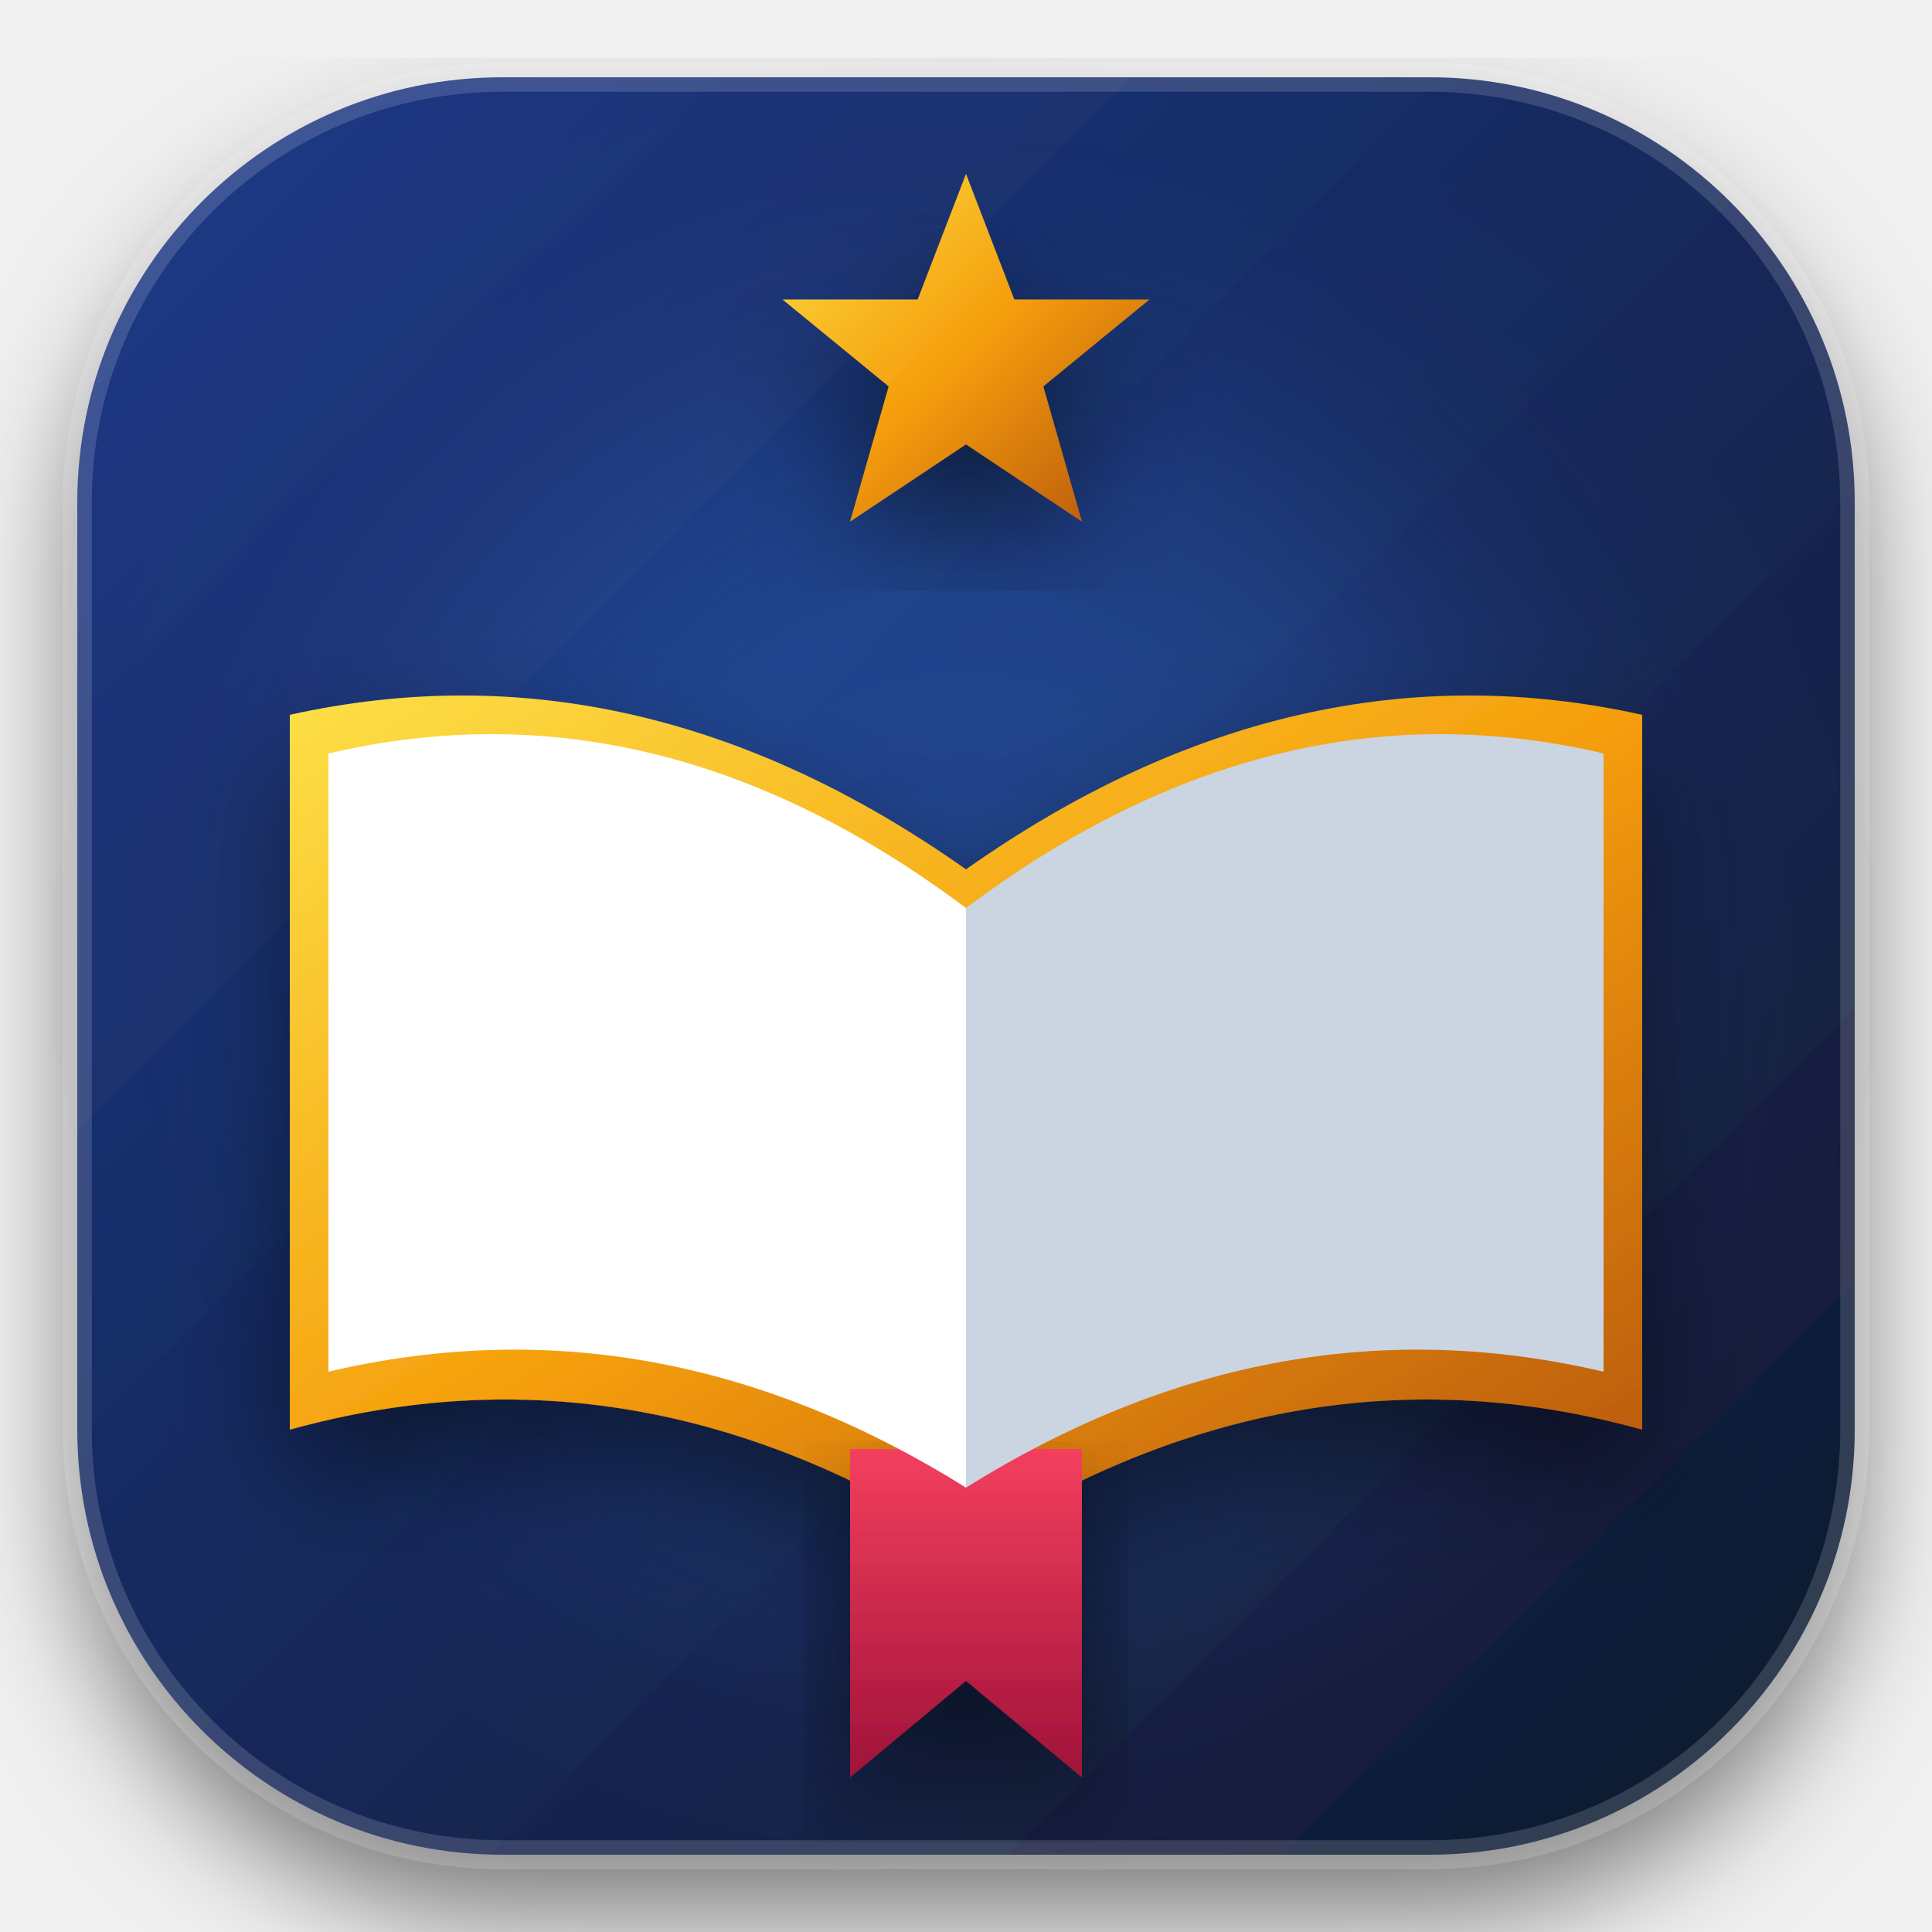
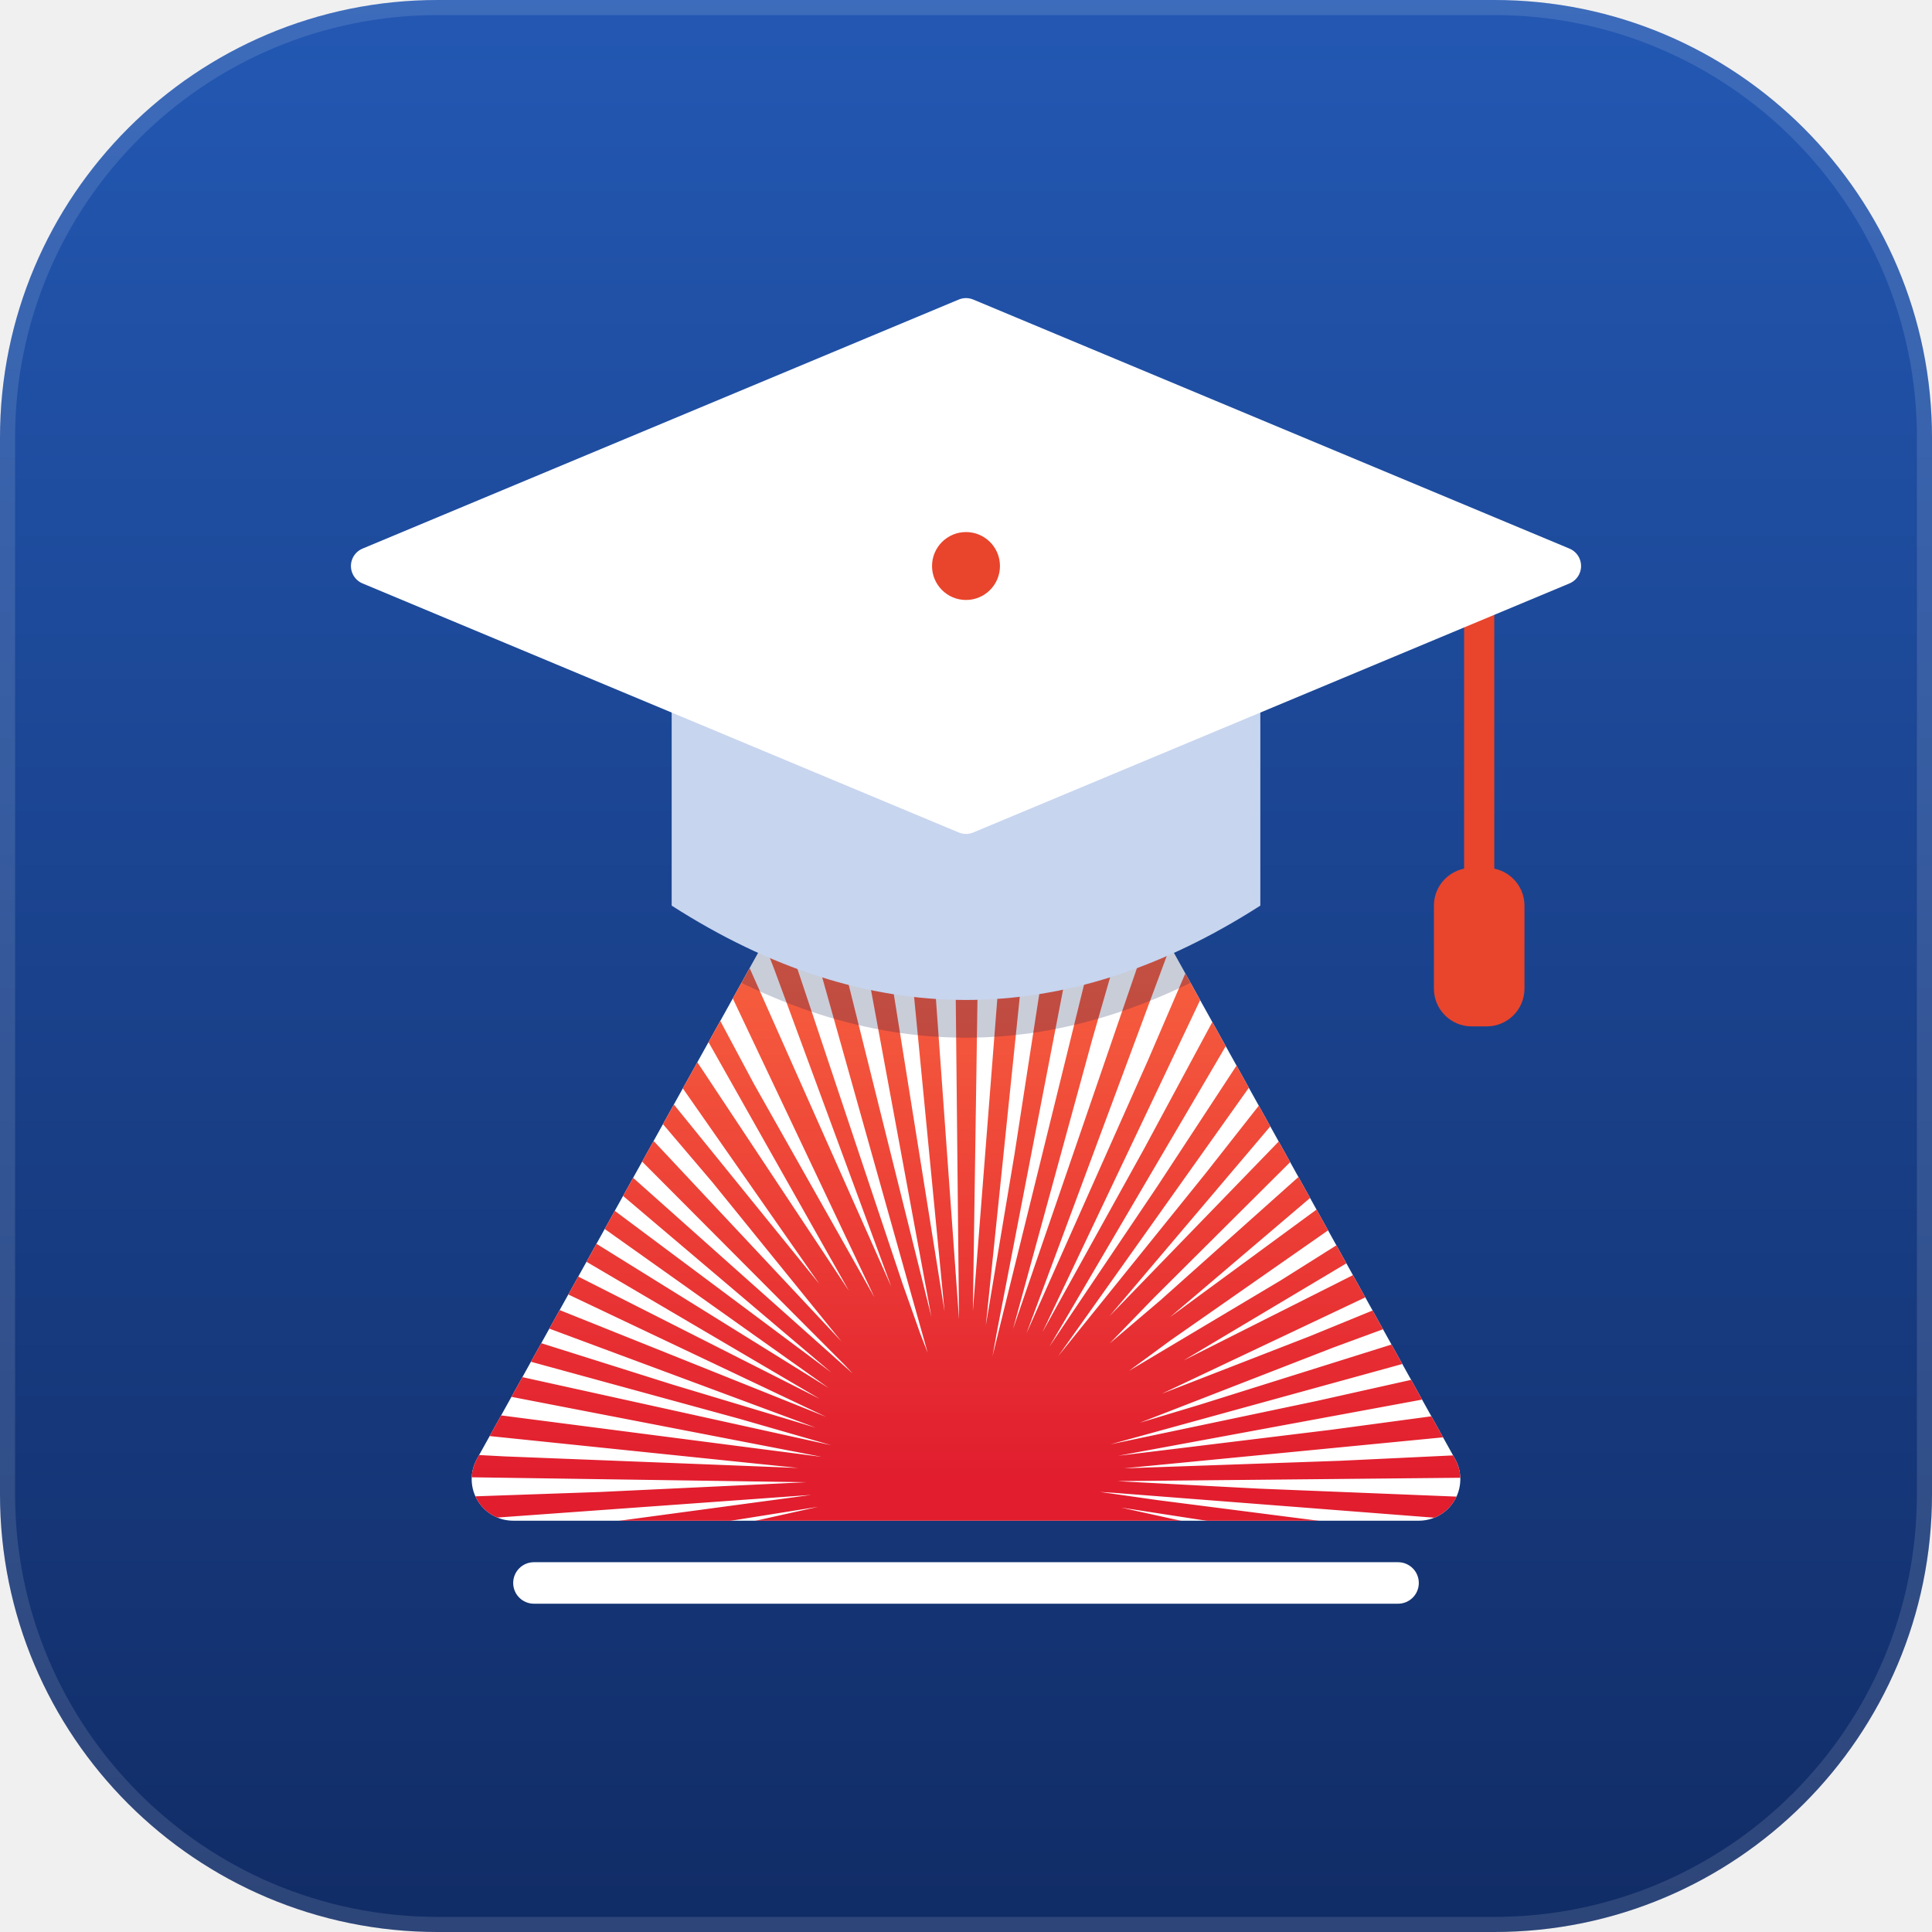
- <svg xmlns="http://www.w3.org/2000/svg" viewBox="0 0 100 100">
+ <svg xmlns="http://www.w3.org/2000/svg" viewBox="0 0 512 512" width="512" height="512">
  <defs>
-     <linearGradient id="bgGrad" x1="0%" y1="0%" x2="100%" y2="100%">
-       <stop offset="0%" stop-color="#1E3A8A" />
-       <stop offset="100%" stop-color="#0F172A" />
+     <linearGradient id="bg" x1="0" y1="0" x2="0" y2="1">
+       <stop offset="0" stop-color="#2358b3" />
+       <stop offset="1" stop-color="#112c66" />
    </linearGradient>
-     <linearGradient id="goldGrad" x1="0%" y1="0%" x2="100%" y2="100%">
-       <stop offset="0%" stop-color="#FDE047" />
-       <stop offset="50%" stop-color="#F59E0B" />
-       <stop offset="100%" stop-color="#B45309" />
+     <linearGradient id="ray" gradientUnits="userSpaceOnUse" x1="0" y1="392" x2="0" y2="200">
+       <stop offset="0" stop-color="#e11d2e" />
+       <stop offset="1" stop-color="#ff7a45" />
    </linearGradient>
-     <linearGradient id="crimsonGrad" x1="0%" y1="0%" x2="0%" y2="100%">
-       <stop offset="0%" stop-color="#F43F5E" />
-       <stop offset="100%" stop-color="#9F1239" />
-     </linearGradient>
-     <filter id="shadow" x="-20%" y="-20%" width="140%" height="140%">
-       <feDropShadow dx="0" dy="3" stdDeviation="3" flood-color="#000000" flood-opacity="0.5" />
-     </filter>
-     <filter id="softGlow" x="-50%" y="-50%" width="200%" height="200%">
-       <feGaussianBlur stdDeviation="8" />
-     </filter>
+     <mask id="tri" maskUnits="userSpaceOnUse" x="0" y="0" width="512" height="512">
+       <polygon points="256,176 136,392 376,392" fill="#fff" stroke="#fff" stroke-width="22" stroke-linejoin="round" />
+     </mask>
+     <mask id="rays" maskUnits="userSpaceOnUse" x="0" y="0" width="512" height="512">
+       <circle cx="256" cy="392" r="210" fill="none" stroke="#fff" stroke-width="420" pathLength="360" stroke-dasharray="9 9" transform="rotate(13.5 256 392)" />
+     </mask>
  </defs>
-   <rect x="4" y="4" width="92" height="92" rx="22" fill="url(#bgGrad)" filter="url(#shadow)" />
-   <circle cx="50" cy="50" r="30" fill="#3B82F6" opacity="0.3" filter="url(#softGlow)" />
-   <rect x="4" y="4" width="92" height="92" rx="22" fill="none" stroke="#FFFFFF" stroke-width="1.5" opacity="0.15" />
-   <path d="M 50 80 Q 33 69 15 74 V 37 Q 33 33 50 45 Q 67 33 85 37 V 74 Q 67 69 50 80 Z" fill="url(#goldGrad)" filter="url(#shadow)" />
-   <path d="M 44 75 V 92 L 50 87 L 56 92 V 75 Z" fill="url(#crimsonGrad)" filter="url(#shadow)" />
-   <path d="M 50 77 Q 34 67 17 71 V 39 Q 34 35 50 47 Z" fill="#FFFFFF" />
-   <path d="M 50 77 Q 66 67 83 71 V 39 Q 66 35 50 47 Z" fill="#CBD5E1" />
-   <path d="M 50 9 L 52.5 15.5 L 59.5 15.5 L 54 20 L 56 27 L 50 23 L 44 27 L 46 20 L 40.5 15.5 L 47.5 15.5 Z" fill="url(#goldGrad)" filter="url(#shadow)" />
+   <rect width="512" height="512" rx="116" fill="url(#bg)" />
+   <rect x="2" y="2" width="508" height="508" rx="114" fill="none" stroke="#fff" stroke-opacity=".12" stroke-width="4" />
+   <polygon points="256,176 136,392 376,392" fill="#fff" stroke="#fff" stroke-width="22" stroke-linejoin="round" />
+   <g mask="url(#tri)">
+     <rect x="100" y="150" width="312" height="260" fill="url(#ray)" mask="url(#rays)" />
+     <path d="M178 168 L256 204 L334 168 V240 Q256 290 178 240 Z" transform="translate(0 10)" fill="#0b1f4d" fill-opacity=".22" />
+   </g>
+   <rect x="136" y="414" width="240" height="11" rx="5.5" fill="#fff" />
+   <g stroke-linejoin="round">
+     <path d="M392 150 V236" stroke="#e8452c" stroke-width="8" stroke-linecap="round" />
+     <rect x="380" y="230" width="24" height="42" rx="10" fill="#e8452c" />
+     <path d="M178 168 L256 204 L334 168 V240 Q256 290 178 240 Z" fill="#c7d5ef" />
+     <polygon points="256,84 414,150 256,216 98,150" fill="#fff" stroke="#fff" stroke-width="10" />
+     <circle cx="256" cy="150" r="9" fill="#e8452c" />
+   </g>
</svg>
